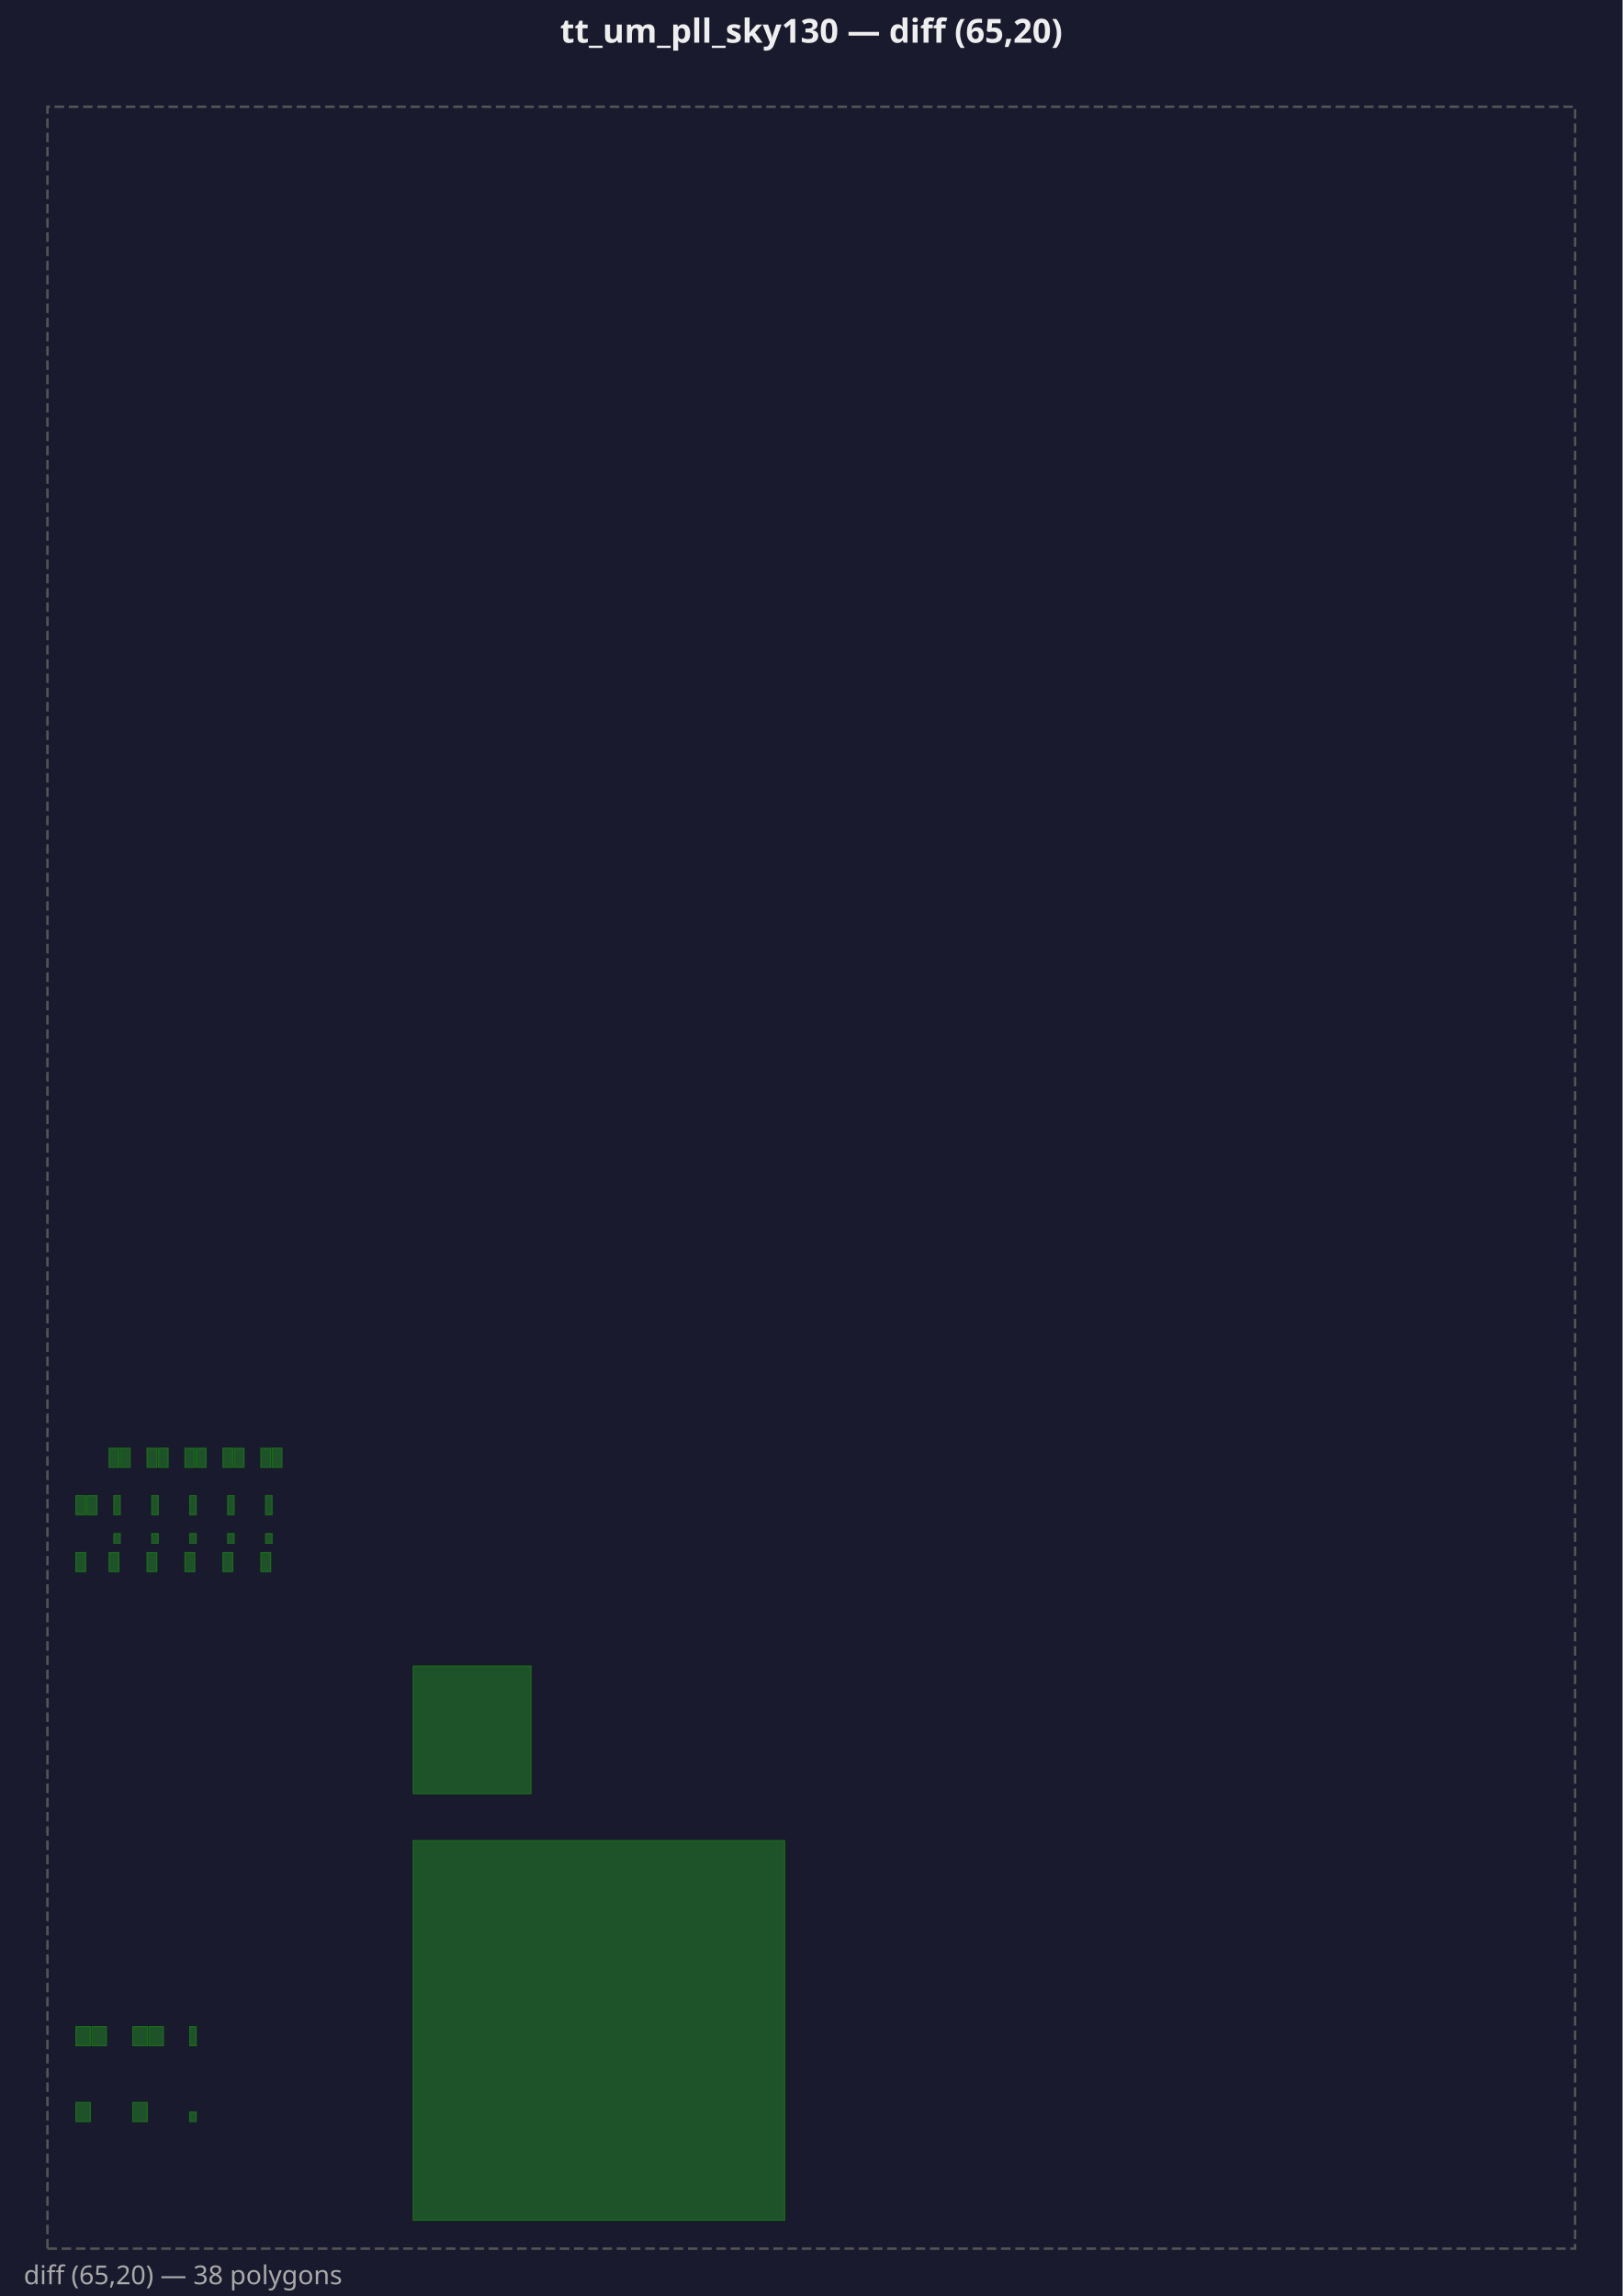
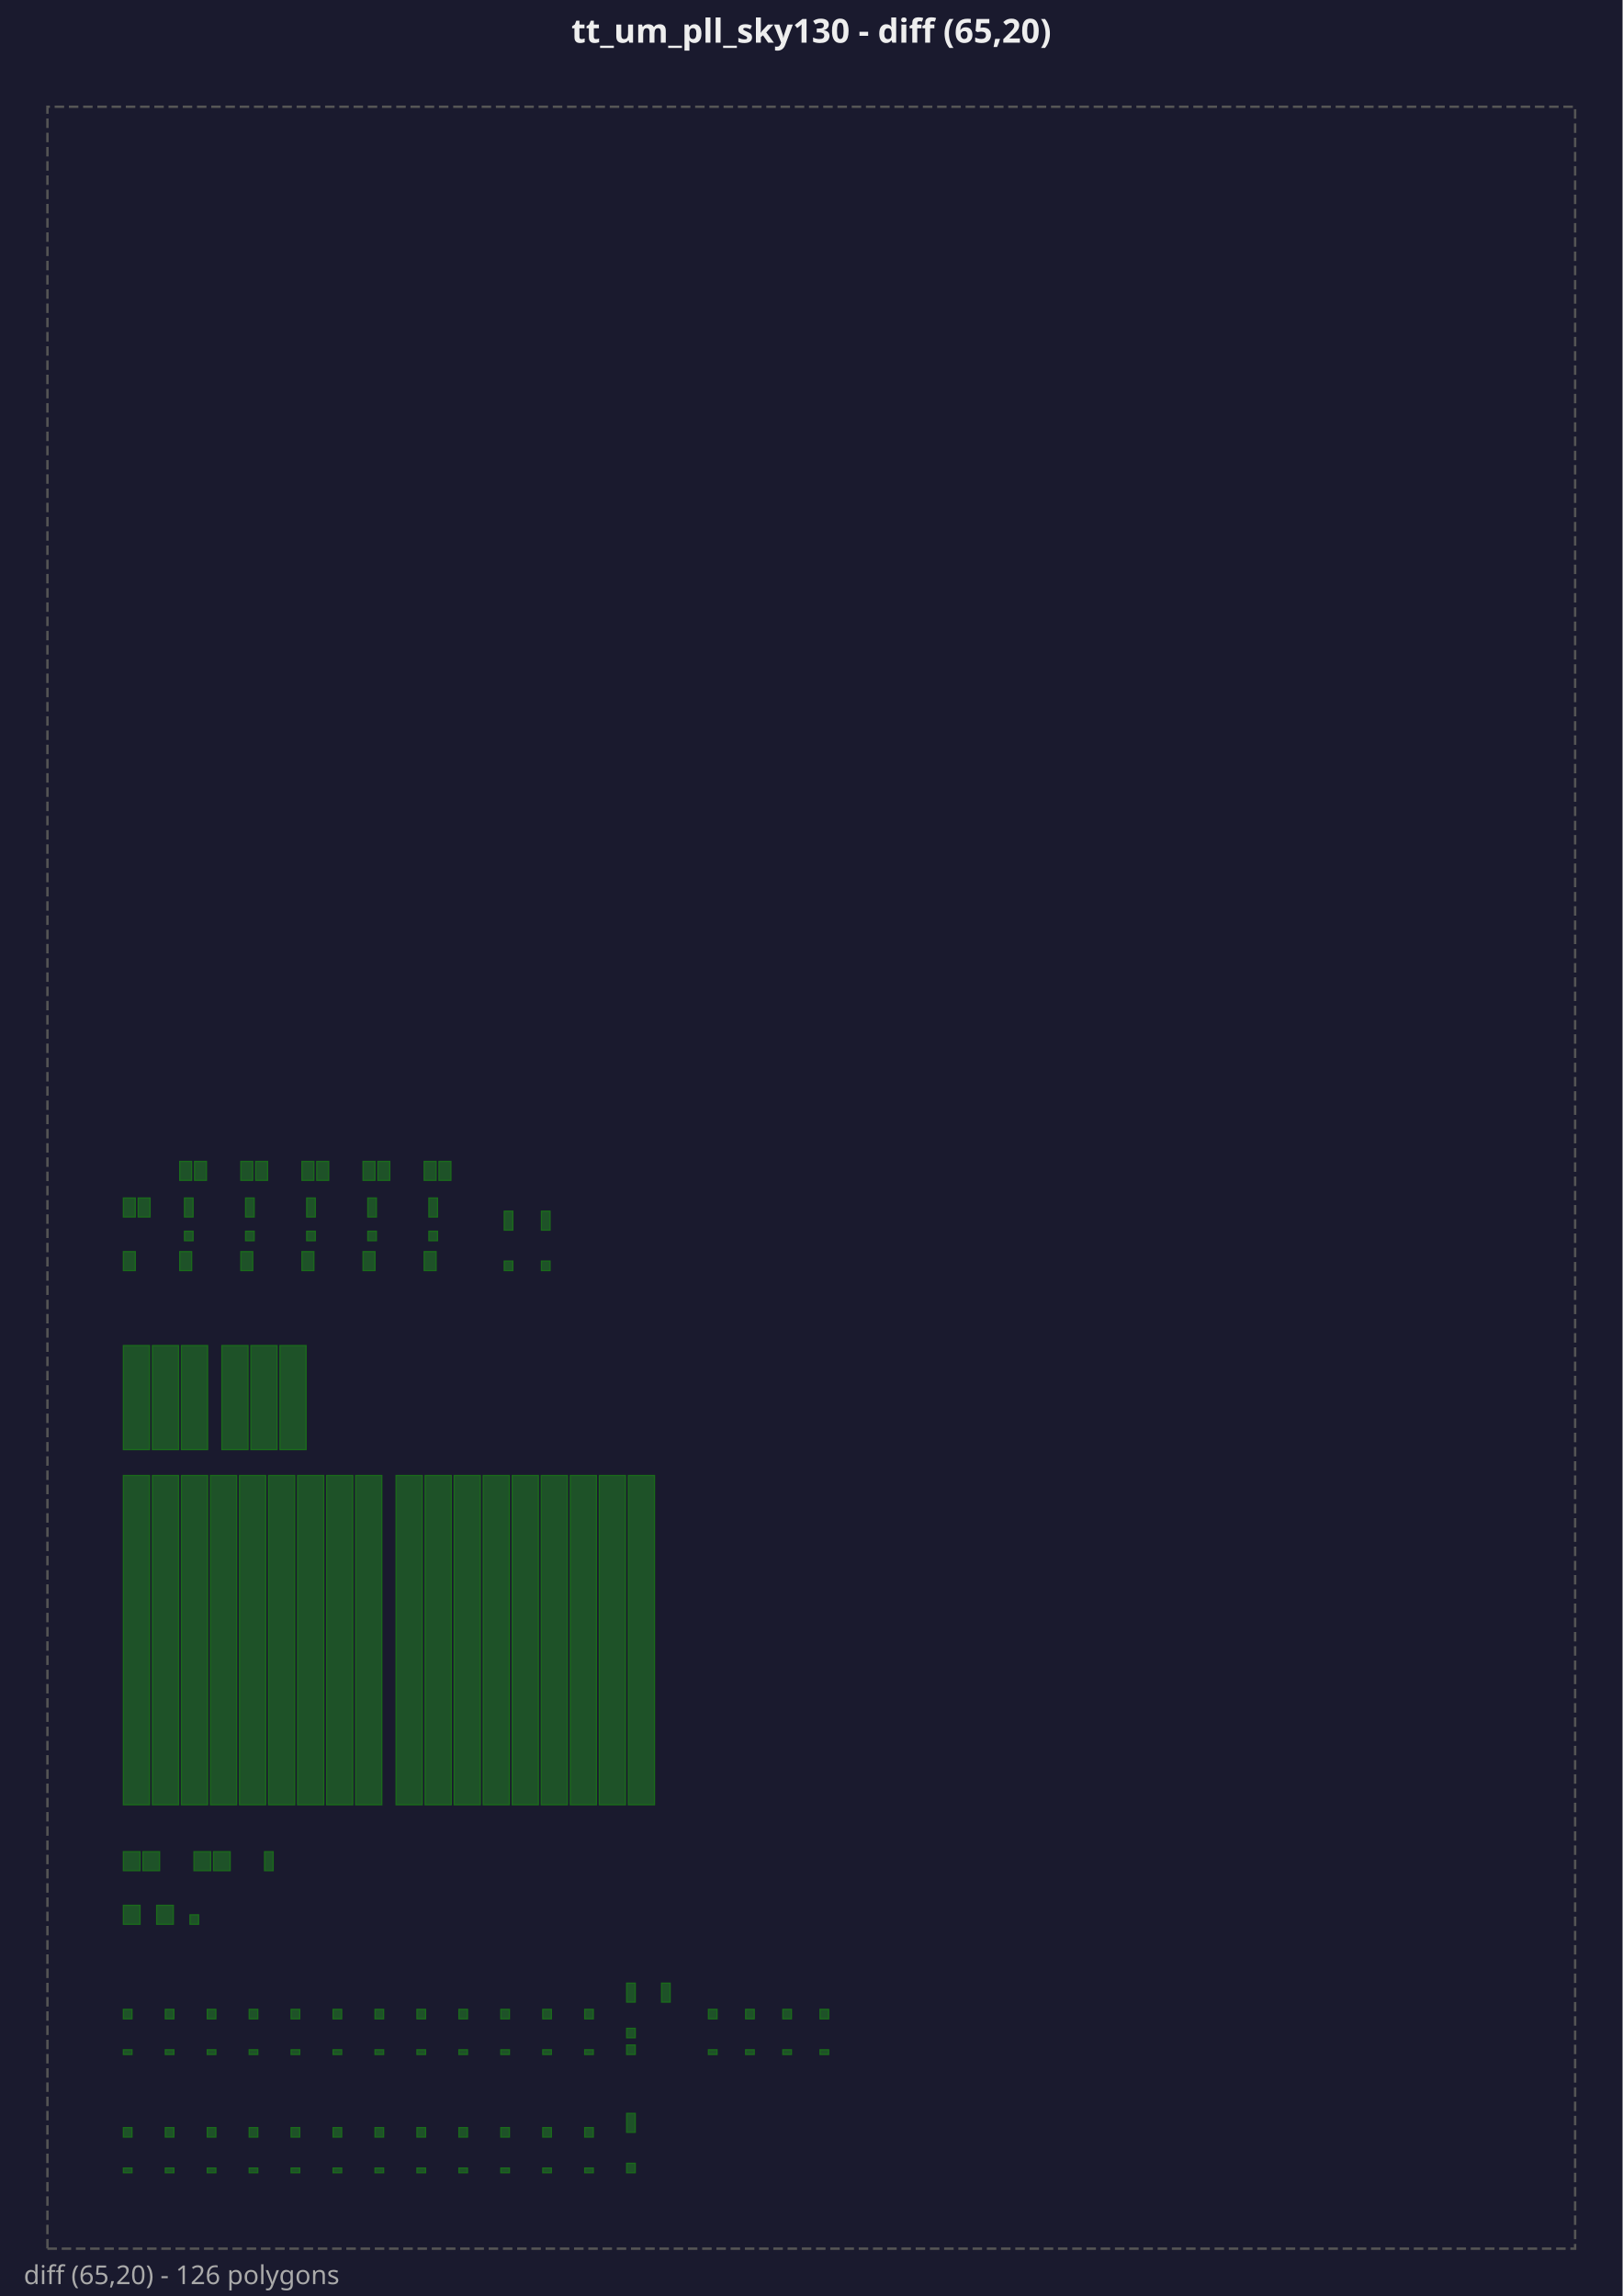
<svg xmlns="http://www.w3.org/2000/svg" width="684.0" height="968.0" viewBox="0 0 684.0 968.0">
  <rect width="100%" height="100%" fill="#1a1a2e" />
-   <text x="342.0" y="18" font-family="sans-serif" font-size="14" fill="#eee" text-anchor="middle" font-weight="bold">tt_um_pll_sky130 — diff (65,20)</text>
+   <text x="342.0" y="18" font-family="sans-serif" font-size="14" fill="#eee" text-anchor="middle" font-weight="bold">tt_um_pll_sky130 - diff (65,20)</text>
  <g transform="translate(0, 25)">
    <path d="M 20.00,923.04 L 664.00,923.04 L 664.00,20.00 L 20.00,20.00 Z" fill="none" stroke="#555555" stroke-width="1" stroke-dasharray="4,2" />
-     <path d="M 32.00,837.44 L 38.08,837.44 L 38.08,829.44 L 32.00,829.44 Z M 38.76,837.44 L 44.84,837.44 L 44.84,829.44 L 38.76,829.44 Z M 56.00,837.44 L 62.08,837.44 L 62.08,829.44 L 56.00,829.44 Z M 62.76,837.44 L 68.84,837.44 L 68.84,829.44 L 62.76,829.44 Z M 80.00,837.44 L 82.68,837.44 L 82.68,829.44 L 80.00,829.44 Z M 32.00,869.44 L 38.08,869.44 L 38.08,861.44 L 32.00,861.44 Z M 56.00,869.44 L 62.08,869.44 L 62.08,861.44 L 56.00,861.44 Z M 80.00,869.44 L 82.68,869.44 L 82.68,865.44 L 80.00,865.44 Z M 174.20,911.04 L 330.76,911.04 L 330.76,751.04 L 174.20,751.04 Z M 174.20,731.20 L 223.84,731.20 L 223.84,677.43 L 174.20,677.43 Z M 32.00,613.59 L 36.08,613.59 L 36.08,605.59 L 32.00,605.59 Z M 36.76,613.59 L 40.84,613.59 L 40.84,605.59 L 36.76,605.59 Z M 32.00,637.59 L 36.08,637.59 L 36.08,629.59 L 32.00,629.59 Z M 46.00,593.59 L 50.08,593.59 L 50.08,585.59 L 46.00,585.59 Z M 50.76,593.59 L 54.84,593.59 L 54.84,585.59 L 50.76,585.59 Z M 48.00,613.59 L 50.68,613.59 L 50.68,605.59 L 48.00,605.59 Z M 48.00,625.59 L 50.68,625.59 L 50.68,621.59 L 48.00,621.59 Z M 46.00,637.59 L 50.08,637.59 L 50.08,629.59 L 46.00,629.59 Z M 62.00,593.59 L 66.08,593.59 L 66.08,585.59 L 62.00,585.59 Z M 66.76,593.59 L 70.84,593.59 L 70.84,585.59 L 66.76,585.59 Z M 64.00,613.59 L 66.68,613.59 L 66.68,605.59 L 64.00,605.59 Z M 64.00,625.59 L 66.68,625.59 L 66.68,621.59 L 64.00,621.59 Z M 62.00,637.59 L 66.08,637.59 L 66.08,629.59 L 62.00,629.59 Z M 78.00,593.59 L 82.08,593.59 L 82.08,585.59 L 78.00,585.59 Z M 82.76,593.59 L 86.84,593.59 L 86.84,585.59 L 82.76,585.59 Z M 80.00,613.59 L 82.68,613.59 L 82.68,605.59 L 80.00,605.59 Z M 80.00,625.59 L 82.68,625.59 L 82.68,621.59 L 80.00,621.59 Z M 78.00,637.59 L 82.08,637.59 L 82.08,629.59 L 78.00,629.59 Z M 94.00,593.59 L 98.08,593.59 L 98.08,585.59 L 94.00,585.59 Z M 98.76,593.59 L 102.84,593.59 L 102.84,585.59 L 98.76,585.59 Z M 96.00,613.59 L 98.68,613.59 L 98.68,605.59 L 96.00,605.59 Z M 96.00,625.59 L 98.68,625.59 L 98.68,621.59 L 96.00,621.59 Z M 94.00,637.59 L 98.08,637.59 L 98.08,629.59 L 94.00,629.59 Z M 110.00,593.59 L 114.08,593.59 L 114.08,585.59 L 110.00,585.59 Z M 114.76,593.59 L 118.84,593.59 L 118.84,585.59 L 114.76,585.59 Z M 112.00,613.59 L 114.68,613.59 L 114.68,605.59 L 112.00,605.59 Z M 112.00,625.59 L 114.68,625.59 L 114.68,621.59 L 112.00,621.59 Z M 110.00,637.59 L 114.08,637.59 L 114.08,629.59 L 110.00,629.59 Z" fill="#228B22" fill-opacity="0.5" stroke="#1a6b1a" stroke-width="0.5" />
-     <text x="10" y="938.04" font-family="sans-serif" font-size="11" fill="#aaaaaa">diff (65,20) — 38 polygons</text>
+     <path d="M 106.56,464.64 L 101.52,464.64 L 101.52,472.64 L 106.56,472.64 Z M 138.56,464.64 L 133.52,464.64 L 133.52,472.64 L 138.56,472.64 Z M 132.32,464.64 L 127.28,464.64 L 127.28,472.64 L 132.32,472.64 Z M 158.08,464.64 L 153.04,464.64 L 153.04,472.64 L 158.08,472.64 Z M 87.04,464.64 L 82.00,464.64 L 82.00,472.64 L 87.04,472.64 Z M 164.32,464.64 L 159.28,464.64 L 159.28,472.64 L 164.32,472.64 Z M 190.08,464.64 L 185.04,464.64 L 185.04,472.64 L 190.08,472.64 Z M 112.80,464.64 L 107.76,464.64 L 107.76,472.64 L 112.80,472.64 Z M 80.80,464.64 L 75.76,464.64 L 75.76,472.64 L 80.80,472.64 Z M 183.84,464.64 L 178.80,464.64 L 178.80,472.64 L 183.84,472.64 Z M 158.68,480.08 L 155.04,480.08 L 155.04,488.08 L 158.68,488.08 Z M 81.40,480.08 L 77.76,480.08 L 77.76,488.08 L 81.40,488.08 Z M 184.44,480.08 L 180.80,480.08 L 180.80,488.08 L 184.44,488.08 Z M 107.16,480.08 L 103.52,480.08 L 103.52,488.08 L 107.16,488.08 Z M 63.28,480.08 L 58.24,480.08 L 58.24,488.08 L 63.28,488.08 Z M 57.04,480.08 L 52.00,480.08 L 52.00,488.08 L 57.04,488.08 Z M 132.92,480.08 L 129.28,480.08 L 129.28,488.08 L 132.92,488.08 Z M 216.20,485.64 L 212.56,485.64 L 212.56,493.64 L 216.20,493.64 Z M 231.88,485.64 L 228.24,485.64 L 228.24,493.64 L 231.88,493.64 Z M 132.92,494.08 L 129.28,494.08 L 129.28,498.08 L 132.92,498.08 Z M 184.44,494.08 L 180.80,494.08 L 180.80,498.08 L 184.44,498.08 Z M 107.16,494.08 L 103.52,494.08 L 103.52,498.08 L 107.16,498.08 Z M 158.68,494.08 L 155.04,494.08 L 155.04,498.08 L 158.68,498.08 Z M 81.40,494.08 L 77.76,494.08 L 77.76,498.08 L 81.40,498.08 Z M 183.84,502.68 L 178.80,502.68 L 178.80,510.68 L 183.84,510.68 Z M 132.32,502.68 L 127.28,502.68 L 127.28,510.68 L 132.32,510.68 Z M 106.56,502.68 L 101.52,502.68 L 101.52,510.68 L 106.56,510.68 Z M 57.04,502.68 L 52.00,502.68 L 52.00,510.68 L 57.04,510.68 Z M 158.08,502.68 L 153.04,502.68 L 153.04,510.68 L 158.08,510.68 Z M 80.80,502.68 L 75.76,502.68 L 75.76,510.68 L 80.80,510.68 Z M 231.88,506.68 L 228.24,506.68 L 228.24,510.68 L 231.88,510.68 Z M 216.20,506.68 L 212.56,506.68 L 212.56,510.68 L 216.20,510.68 Z M 116.80,542.28 L 105.76,542.28 L 105.76,586.18 L 116.80,586.18 Z M 104.56,542.28 L 93.52,542.28 L 93.52,586.18 L 104.56,586.18 Z M 87.52,542.28 L 76.48,542.28 L 76.48,586.18 L 87.52,586.18 Z M 129.04,542.28 L 118.00,542.28 L 118.00,586.18 L 129.04,586.18 Z M 75.28,542.28 L 64.24,542.28 L 64.24,586.18 L 75.28,586.18 Z M 63.04,542.28 L 52.00,542.28 L 52.00,586.18 L 63.04,586.18 Z M 275.92,597.06 L 264.88,597.06 L 264.88,735.90 L 275.92,735.90 Z M 263.68,597.06 L 252.64,597.06 L 252.64,735.90 L 263.68,735.90 Z M 251.44,597.06 L 240.40,597.06 L 240.40,735.90 L 251.44,735.90 Z M 239.20,597.06 L 228.16,597.06 L 228.16,735.90 L 239.20,735.90 Z M 226.96,597.06 L 215.92,597.06 L 215.92,735.90 L 226.96,735.90 Z M 214.72,597.06 L 203.68,597.06 L 203.68,735.90 L 214.72,735.90 Z M 202.48,597.06 L 191.44,597.06 L 191.44,735.90 L 202.48,735.90 Z M 190.24,597.06 L 179.20,597.06 L 179.20,735.90 L 190.24,735.90 Z M 178.00,597.06 L 166.96,597.06 L 166.96,735.90 L 178.00,735.90 Z M 160.96,597.06 L 149.92,597.06 L 149.92,735.90 L 160.96,735.90 Z M 148.72,597.06 L 137.68,597.06 L 137.68,735.90 L 148.72,735.90 Z M 136.48,597.06 L 125.44,597.06 L 125.44,735.90 L 136.48,735.90 Z M 124.24,597.06 L 113.20,597.06 L 113.20,735.90 L 124.24,735.90 Z M 112.00,597.06 L 100.96,597.06 L 100.96,735.90 L 112.00,735.90 Z M 99.76,597.06 L 88.72,597.06 L 88.72,735.90 L 99.76,735.90 Z M 87.52,597.06 L 76.48,597.06 L 76.48,735.90 L 87.52,735.90 Z M 75.28,597.06 L 64.24,597.06 L 64.24,735.90 L 75.28,735.90 Z M 63.04,597.06 L 52.00,597.06 L 52.00,735.90 L 63.04,735.90 Z M 67.28,755.68 L 60.24,755.68 L 60.24,763.68 L 67.28,763.68 Z M 88.80,755.68 L 81.76,755.68 L 81.76,763.68 L 88.80,763.68 Z M 97.04,755.68 L 90.00,755.68 L 90.00,763.68 L 97.04,763.68 Z M 115.16,755.68 L 111.52,755.68 L 111.52,763.68 L 115.16,763.68 Z M 59.04,755.68 L 52.00,755.68 L 52.00,763.68 L 59.04,763.68 Z M 59.04,778.28 L 52.00,778.28 L 52.00,786.28 L 59.04,786.28 Z M 73.08,778.28 L 66.04,778.28 L 66.04,786.28 L 73.08,786.28 Z M 83.72,782.28 L 80.08,782.28 L 80.08,786.28 L 83.72,786.28 Z M 282.52,811.10 L 278.88,811.10 L 278.88,819.10 L 282.52,819.10 Z M 267.80,811.10 L 264.16,811.10 L 264.16,819.10 L 267.80,819.10 Z M 333.64,822.14 L 330.00,822.14 L 330.00,826.14 L 333.64,826.14 Z M 214.76,822.14 L 211.12,822.14 L 211.12,826.14 L 214.76,826.14 Z M 232.44,822.14 L 228.80,822.14 L 228.80,826.14 L 232.44,826.14 Z M 250.12,822.14 L 246.48,822.14 L 246.48,826.14 L 250.12,826.14 Z M 302.28,822.14 L 298.64,822.14 L 298.64,826.14 L 302.28,826.14 Z M 317.96,822.14 L 314.32,822.14 L 314.32,826.14 L 317.96,826.14 Z M 161.72,822.14 L 158.08,822.14 L 158.08,826.14 L 161.72,826.14 Z M 349.32,822.14 L 345.68,822.14 L 345.68,826.14 L 349.32,826.14 Z M 197.08,822.14 L 193.44,822.14 L 193.44,826.14 L 197.08,826.14 Z M 179.40,822.14 L 175.76,822.14 L 175.76,826.14 L 179.40,826.14 Z M 144.04,822.14 L 140.40,822.14 L 140.40,826.14 L 144.04,826.14 Z M 126.36,822.14 L 122.72,822.14 L 122.72,826.14 L 126.36,826.14 Z M 108.68,822.14 L 105.04,822.14 L 105.04,826.14 L 108.68,826.14 Z M 91.00,822.14 L 87.36,822.14 L 87.36,826.14 L 91.00,826.14 Z M 73.32,822.14 L 69.68,822.14 L 69.68,826.14 L 73.32,826.14 Z M 55.64,822.14 L 52.00,822.14 L 52.00,826.14 L 55.64,826.14 Z M 267.80,830.14 L 264.16,830.14 L 264.16,834.14 L 267.80,834.14 Z M 267.80,837.18 L 264.16,837.18 L 264.16,841.18 L 267.80,841.18 Z M 349.32,839.18 L 345.68,839.18 L 345.68,841.18 L 349.32,841.18 Z M 73.32,839.18 L 69.68,839.18 L 69.68,841.18 L 73.32,841.18 Z M 55.64,839.18 L 52.00,839.18 L 52.00,841.18 L 55.64,841.18 Z M 333.64,839.18 L 330.00,839.18 L 330.00,841.18 L 333.64,841.18 Z M 317.96,839.18 L 314.32,839.18 L 314.32,841.18 L 317.96,841.18 Z M 302.28,839.18 L 298.64,839.18 L 298.64,841.18 L 302.28,841.18 Z M 250.12,839.18 L 246.48,839.18 L 246.48,841.18 L 250.12,841.18 Z M 232.44,839.18 L 228.80,839.18 L 228.80,841.18 L 232.44,841.18 Z M 214.76,839.18 L 211.12,839.18 L 211.12,841.18 L 214.76,841.18 Z M 197.08,839.18 L 193.44,839.18 L 193.44,841.18 L 197.08,841.18 Z M 179.40,839.18 L 175.76,839.18 L 175.76,841.18 L 179.40,841.18 Z M 161.72,839.18 L 158.08,839.18 L 158.08,841.18 L 161.72,841.18 Z M 144.04,839.18 L 140.40,839.18 L 140.40,841.18 L 144.04,841.18 Z M 126.36,839.18 L 122.72,839.18 L 122.72,841.18 L 126.36,841.18 Z M 108.68,839.18 L 105.04,839.18 L 105.04,841.18 L 108.68,841.18 Z M 91.00,839.18 L 87.36,839.18 L 87.36,841.18 L 91.00,841.18 Z M 267.80,866.00 L 264.16,866.00 L 264.16,874.00 L 267.80,874.00 Z M 126.36,872.00 L 122.72,872.00 L 122.72,876.00 L 126.36,876.00 Z M 144.04,872.00 L 140.40,872.00 L 140.40,876.00 L 144.04,876.00 Z M 108.68,872.00 L 105.04,872.00 L 105.04,876.00 L 108.68,876.00 Z M 91.00,872.00 L 87.36,872.00 L 87.36,876.00 L 91.00,876.00 Z M 161.72,872.00 L 158.08,872.00 L 158.08,876.00 L 161.72,876.00 Z M 179.40,872.00 L 175.76,872.00 L 175.76,876.00 L 179.40,876.00 Z M 73.32,872.00 L 69.68,872.00 L 69.68,876.00 L 73.32,876.00 Z M 197.08,872.00 L 193.44,872.00 L 193.44,876.00 L 197.08,876.00 Z M 214.76,872.00 L 211.12,872.00 L 211.12,876.00 L 214.76,876.00 Z M 55.64,872.00 L 52.00,872.00 L 52.00,876.00 L 55.64,876.00 Z M 232.44,872.00 L 228.80,872.00 L 228.80,876.00 L 232.44,876.00 Z M 250.12,872.00 L 246.48,872.00 L 246.48,876.00 L 250.12,876.00 Z M 267.80,887.04 L 264.16,887.04 L 264.16,891.04 L 267.80,891.04 Z M 73.32,889.04 L 69.68,889.04 L 69.68,891.04 L 73.32,891.04 Z M 91.00,889.04 L 87.36,889.04 L 87.36,891.04 L 91.00,891.04 Z M 108.68,889.04 L 105.04,889.04 L 105.04,891.04 L 108.68,891.04 Z M 55.64,889.04 L 52.00,889.04 L 52.00,891.04 L 55.64,891.04 Z M 126.36,889.04 L 122.72,889.04 L 122.72,891.04 L 126.36,891.04 Z M 144.04,889.04 L 140.40,889.04 L 140.40,891.04 L 144.04,891.04 Z M 161.72,889.04 L 158.08,889.04 L 158.08,891.04 L 161.72,891.04 Z M 179.40,889.04 L 175.76,889.04 L 175.76,891.04 L 179.40,891.04 Z M 197.08,889.04 L 193.44,889.04 L 193.44,891.04 L 197.08,891.04 Z M 214.76,889.04 L 211.12,889.04 L 211.12,891.04 L 214.76,891.04 Z M 232.44,889.04 L 228.80,889.04 L 228.80,891.04 L 232.44,891.04 Z M 250.12,889.04 L 246.48,889.04 L 246.48,891.04 L 250.12,891.04 Z" fill="#228B22" fill-opacity="0.5" stroke="#1a6b1a" stroke-width="0.5" />
+     <text x="10" y="938" font-family="sans-serif" font-size="11" fill="#aaaaaa">diff (65,20) - 126 polygons</text>
  </g>
</svg>
